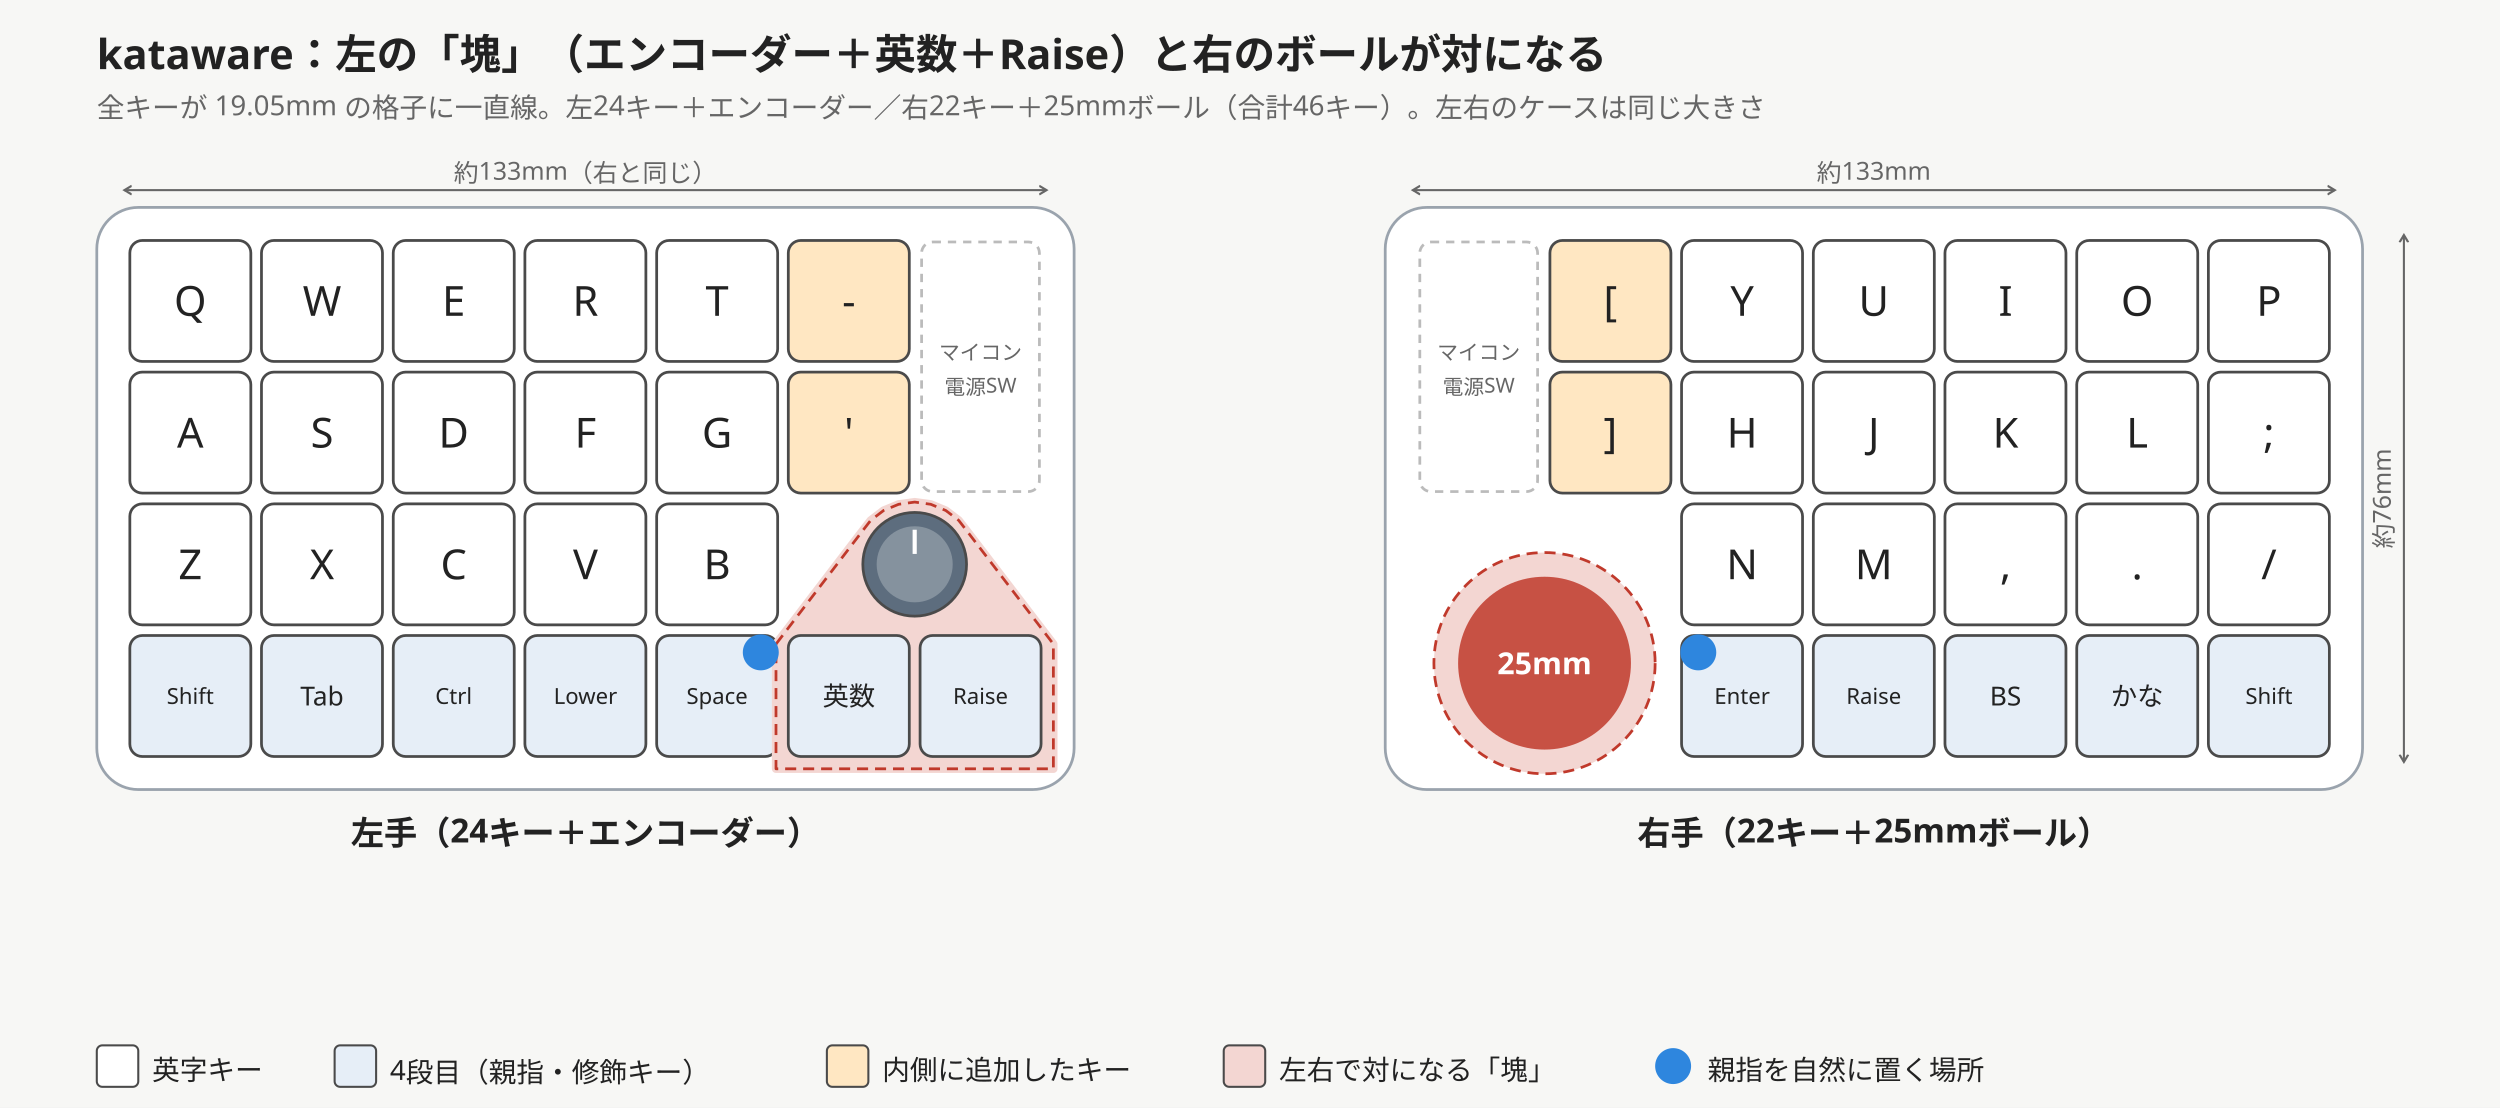
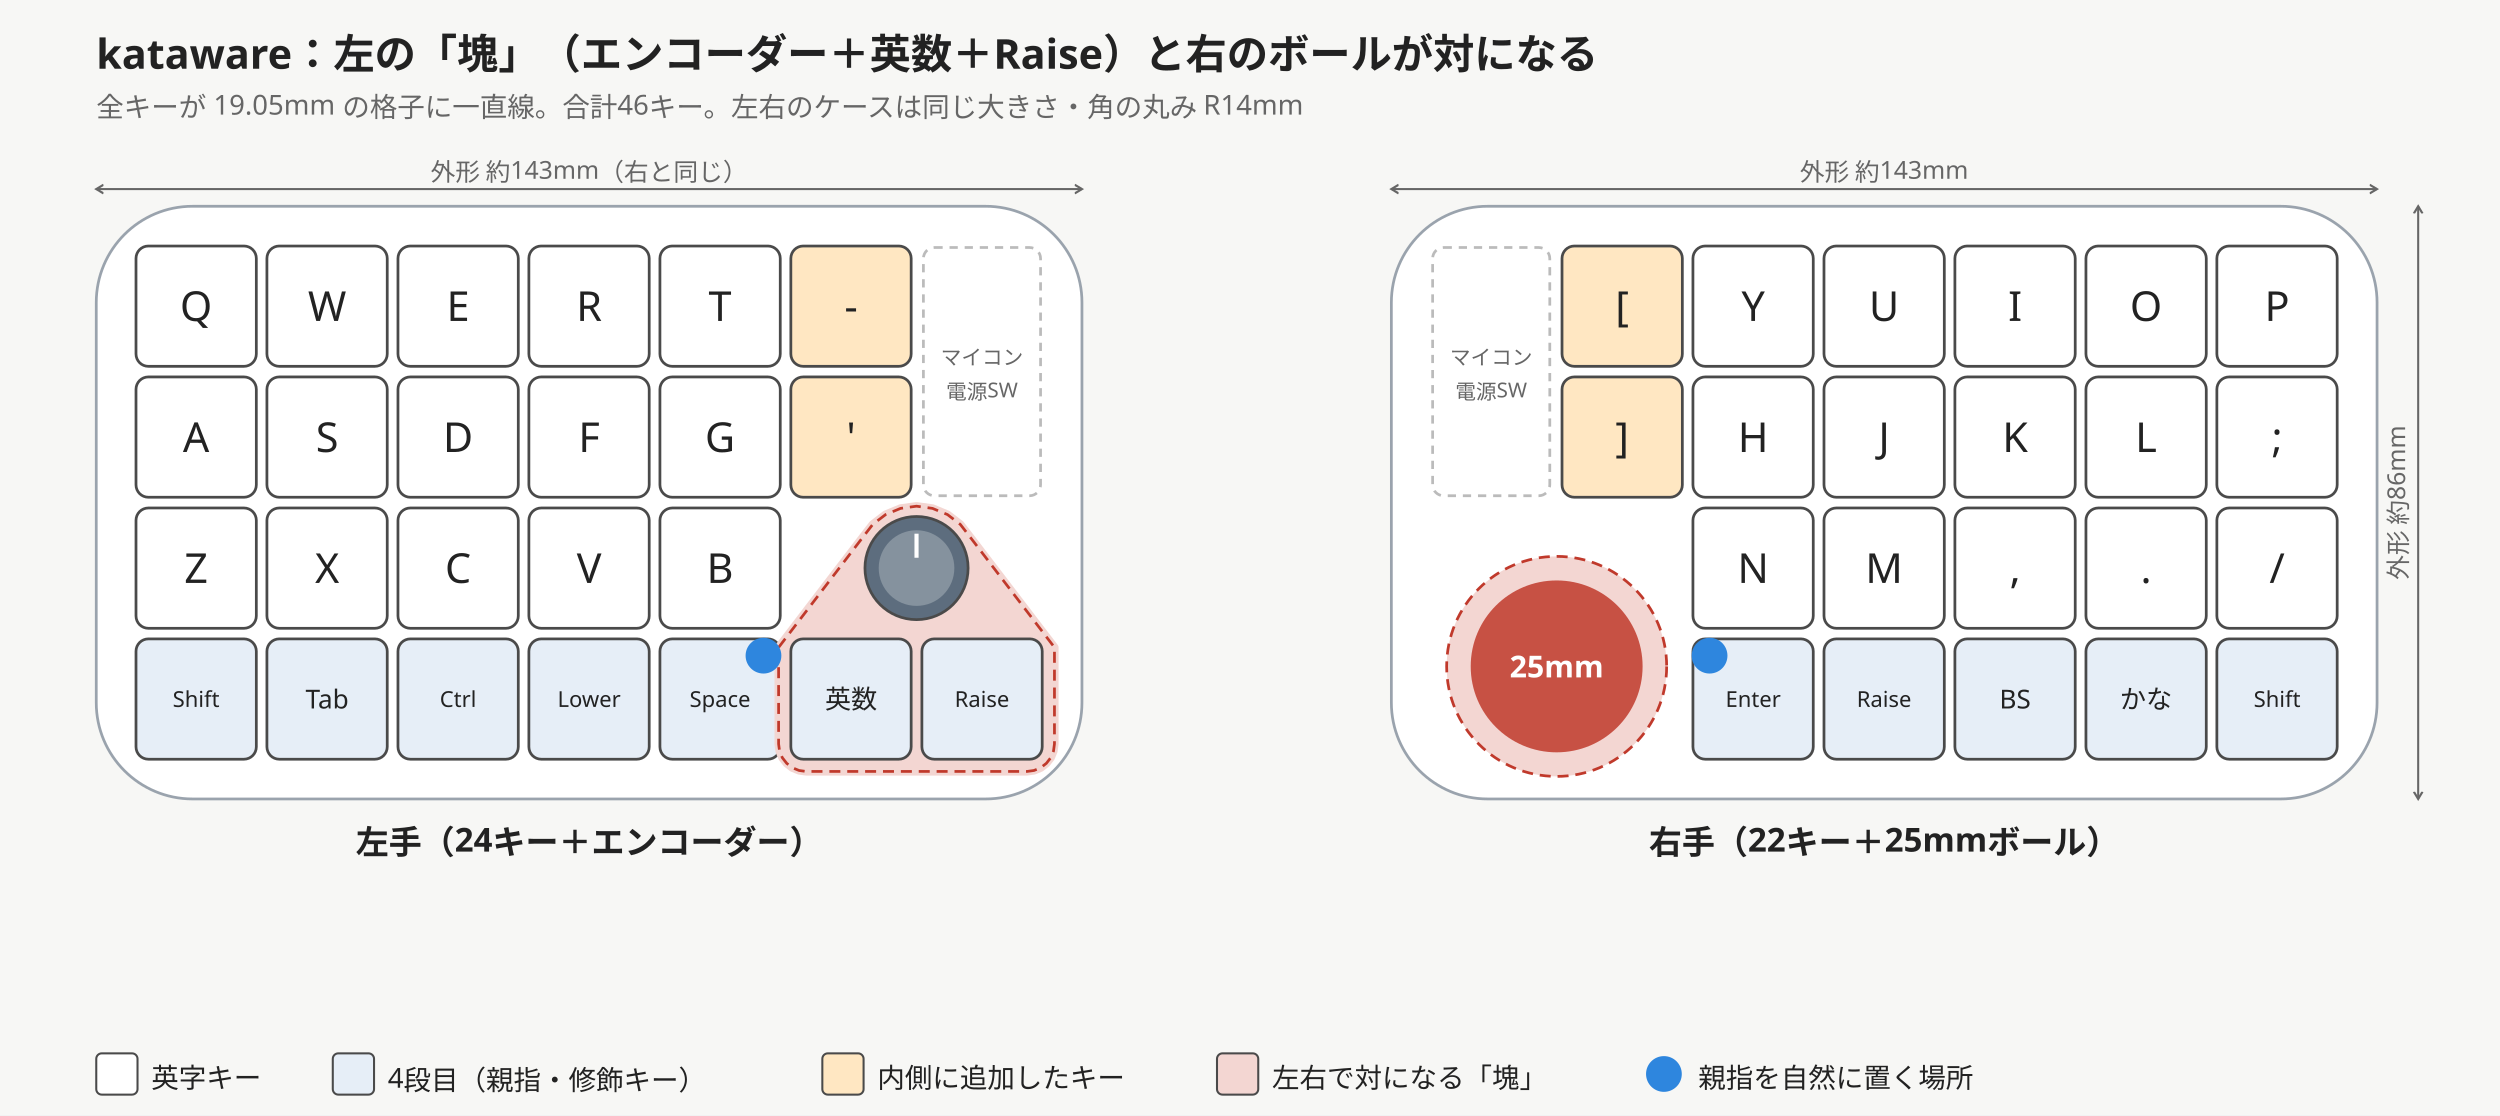
- <svg xmlns="http://www.w3.org/2000/svg" width="1808" height="801" viewBox="0 0 1808 801" font-family="IPAPGothic, IPAGothic, sans-serif">
+ <svg xmlns="http://www.w3.org/2000/svg" width="1818" height="811" viewBox="0 0 1818 811" font-family="IPAPGothic, IPAGothic, sans-serif">
  <defs>
    <marker id="a" viewBox="0 0 10 10" refX="5" refY="5" markerWidth="7" markerHeight="7" orient="auto-start-reverse">
      <path d="M0,2 L5,5 L0,8" fill="none" stroke="#666" stroke-width="1.5" />
    </marker>
  </defs>
  <rect width="100%" height="100%" fill="#f7f7f5" />
  <text x="70.0" y="50.0" font-size="30" text-anchor="start" fill="#222" font-weight="bold">kataware：左の「塊」（エンコーダー＋英数＋Raise）と右のボールが対になる</text>
-   <text x="70.0" y="85.0" font-size="20" text-anchor="start" fill="#666" font-weight="normal">全キーが 19.05mm の格子に一直線。左24キー＋エンコーダー／右22キー＋25mmボール（合計46キー）。左右のケースは同じ大きさ</text>
-   <rect x="70.0" y="150.0" width="706.8" height="421.0" rx="30.0" fill="#ffffff" stroke="#9aa3ad" stroke-width="2" />
-   <rect x="1001.8" y="150.0" width="706.8" height="421.0" rx="30.0" fill="#ffffff" stroke="#9aa3ad" stroke-width="2" />
-   <rect x="93.9" y="173.9" width="87.5" height="87.5" rx="9.0" fill="#ffffff" stroke="#4a4a4a" stroke-width="2" />
-   <text x="137.6" y="228.4" font-size="30" text-anchor="middle" fill="#222">Q</text>
-   <rect x="189.1" y="173.9" width="87.5" height="87.5" rx="9.0" fill="#ffffff" stroke="#4a4a4a" stroke-width="2" />
-   <text x="232.9" y="228.4" font-size="30" text-anchor="middle" fill="#222">W</text>
-   <rect x="284.4" y="173.9" width="87.5" height="87.5" rx="9.0" fill="#ffffff" stroke="#4a4a4a" stroke-width="2" />
-   <text x="328.1" y="228.4" font-size="30" text-anchor="middle" fill="#222">E</text>
-   <rect x="379.6" y="173.9" width="87.5" height="87.5" rx="9.0" fill="#ffffff" stroke="#4a4a4a" stroke-width="2" />
-   <text x="423.4" y="228.4" font-size="30" text-anchor="middle" fill="#222">R</text>
-   <rect x="474.9" y="173.9" width="87.5" height="87.5" rx="9.0" fill="#ffffff" stroke="#4a4a4a" stroke-width="2" />
-   <text x="518.6" y="228.4" font-size="30" text-anchor="middle" fill="#222">T</text>
-   <rect x="93.9" y="269.1" width="87.5" height="87.5" rx="9.0" fill="#ffffff" stroke="#4a4a4a" stroke-width="2" />
-   <text x="137.6" y="323.7" font-size="30" text-anchor="middle" fill="#222">A</text>
-   <rect x="189.1" y="269.1" width="87.5" height="87.5" rx="9.0" fill="#ffffff" stroke="#4a4a4a" stroke-width="2" />
-   <text x="232.9" y="323.7" font-size="30" text-anchor="middle" fill="#222">S</text>
-   <rect x="284.4" y="269.1" width="87.5" height="87.5" rx="9.0" fill="#ffffff" stroke="#4a4a4a" stroke-width="2" />
-   <text x="328.1" y="323.7" font-size="30" text-anchor="middle" fill="#222">D</text>
-   <rect x="379.6" y="269.1" width="87.5" height="87.5" rx="9.0" fill="#ffffff" stroke="#4a4a4a" stroke-width="2" />
-   <text x="423.4" y="323.7" font-size="30" text-anchor="middle" fill="#222">F</text>
-   <rect x="474.9" y="269.1" width="87.5" height="87.5" rx="9.0" fill="#ffffff" stroke="#4a4a4a" stroke-width="2" />
-   <text x="518.6" y="323.7" font-size="30" text-anchor="middle" fill="#222">G</text>
-   <rect x="93.9" y="364.4" width="87.5" height="87.5" rx="9.0" fill="#ffffff" stroke="#4a4a4a" stroke-width="2" />
-   <text x="137.6" y="418.9" font-size="30" text-anchor="middle" fill="#222">Z</text>
-   <rect x="189.1" y="364.4" width="87.5" height="87.5" rx="9.0" fill="#ffffff" stroke="#4a4a4a" stroke-width="2" />
-   <text x="232.9" y="418.9" font-size="30" text-anchor="middle" fill="#222">X</text>
-   <rect x="284.4" y="364.4" width="87.5" height="87.5" rx="9.0" fill="#ffffff" stroke="#4a4a4a" stroke-width="2" />
-   <text x="328.1" y="418.9" font-size="30" text-anchor="middle" fill="#222">C</text>
-   <rect x="379.6" y="364.4" width="87.5" height="87.5" rx="9.0" fill="#ffffff" stroke="#4a4a4a" stroke-width="2" />
-   <text x="423.4" y="418.9" font-size="30" text-anchor="middle" fill="#222">V</text>
-   <rect x="474.9" y="364.4" width="87.5" height="87.5" rx="9.0" fill="#ffffff" stroke="#4a4a4a" stroke-width="2" />
-   <text x="518.6" y="418.9" font-size="30" text-anchor="middle" fill="#222">B</text>
-   <rect x="93.9" y="459.6" width="87.5" height="87.5" rx="9.0" fill="#e6eef7" stroke="#4a4a4a" stroke-width="2" />
-   <text x="137.6" y="509.1" font-size="16" text-anchor="middle" fill="#222">Shift</text>
-   <rect x="189.1" y="459.6" width="87.5" height="87.5" rx="9.0" fill="#e6eef7" stroke="#4a4a4a" stroke-width="2" />
-   <text x="232.9" y="510.2" font-size="19" text-anchor="middle" fill="#222">Tab</text>
-   <rect x="284.4" y="459.6" width="87.5" height="87.5" rx="9.0" fill="#e6eef7" stroke="#4a4a4a" stroke-width="2" />
-   <text x="328.1" y="509.1" font-size="16" text-anchor="middle" fill="#222">Ctrl</text>
-   <rect x="379.6" y="459.6" width="87.5" height="87.5" rx="9.0" fill="#e6eef7" stroke="#4a4a4a" stroke-width="2" />
-   <text x="423.4" y="509.1" font-size="16" text-anchor="middle" fill="#222">Lower</text>
-   <rect x="474.9" y="459.6" width="87.5" height="87.5" rx="9.0" fill="#e6eef7" stroke="#4a4a4a" stroke-width="2" />
-   <text x="518.6" y="509.1" font-size="16" text-anchor="middle" fill="#222">Space</text>
-   <path d="M561.2,465.8 L622.5,385.6 L629.7,376.3 L639.0,369.2 L649.9,364.7 L661.5,363.1 L673.1,364.7 L684.0,369.2 L693.3,376.3 L700.5,385.6 L761.8,465.8 L761.8,556.0 L561.2,556.0 Z" fill="#f3d6d2" stroke="#f3d6d2" stroke-width="6" stroke-linejoin="round" />
-   <path d="M561.2,465.8 L622.5,385.6 L629.7,376.3 L639.0,369.2 L649.9,364.7 L661.5,363.1 L673.1,364.7 L684.0,369.2 L693.3,376.3 L700.5,385.6 L761.8,465.8 L761.8,556.0 L561.2,556.0 Z" fill="none" stroke="#c0392b" stroke-width="2" stroke-dasharray="8 5" stroke-linejoin="round" />
-   <rect x="570.1" y="459.6" width="87.5" height="87.5" rx="9.0" fill="#e6eef7" stroke="#4a4a4a" stroke-width="2" />
-   <text x="613.9" y="510.2" font-size="19" text-anchor="middle" fill="#222">英数</text>
-   <rect x="665.4" y="459.6" width="87.5" height="87.5" rx="9.0" fill="#e6eef7" stroke="#4a4a4a" stroke-width="2" />
-   <text x="709.1" y="509.1" font-size="16" text-anchor="middle" fill="#222">Raise</text>
-   <circle cx="661.5" cy="408.1" r="37.5" fill="#5d6d7e" stroke="#4a4a4a" stroke-width="2" />
-   <circle cx="661.5" cy="408.1" r="27.5" fill="#85929e" />
-   <line x1="661.5" y1="383.1" x2="661.5" y2="400.6" stroke="#fff" stroke-width="3" />
-   <circle cx="550.2" cy="471.8" r="13.0" fill="#2e86de" />
-   <rect x="570.1" y="173.9" width="87.5" height="87.5" rx="9.0" fill="#ffe7c2" stroke="#4a4a4a" stroke-width="2" />
-   <text x="613.9" y="228.4" font-size="30" text-anchor="middle" fill="#222">-</text>
-   <rect x="570.1" y="269.1" width="87.5" height="87.5" rx="9.0" fill="#ffe7c2" stroke="#4a4a4a" stroke-width="2" />
-   <text x="613.9" y="323.7" font-size="30" text-anchor="middle" fill="#222">'</text>
-   <rect x="666.5" y="175.0" width="85.2" height="180.5" rx="8" fill="none" stroke="#bbbbbb" stroke-width="2" stroke-dasharray="6 5" />
-   <text x="709.1" y="260.2" font-size="15" text-anchor="middle" fill="#666" font-weight="normal">マイコン</text>
-   <text x="709.1" y="285.2" font-size="15" text-anchor="middle" fill="#666" font-weight="normal">電源SW</text>
-   <rect x="1216.1" y="173.9" width="87.5" height="87.5" rx="9.0" fill="#ffffff" stroke="#4a4a4a" stroke-width="2" />
-   <text x="1259.9" y="228.4" font-size="30" text-anchor="middle" fill="#222">Y</text>
-   <rect x="1311.4" y="173.9" width="87.5" height="87.5" rx="9.0" fill="#ffffff" stroke="#4a4a4a" stroke-width="2" />
-   <text x="1355.1" y="228.4" font-size="30" text-anchor="middle" fill="#222">U</text>
-   <rect x="1406.6" y="173.9" width="87.5" height="87.5" rx="9.0" fill="#ffffff" stroke="#4a4a4a" stroke-width="2" />
-   <text x="1450.4" y="228.4" font-size="30" text-anchor="middle" fill="#222">I</text>
-   <rect x="1501.9" y="173.9" width="87.5" height="87.5" rx="9.0" fill="#ffffff" stroke="#4a4a4a" stroke-width="2" />
-   <text x="1545.6" y="228.4" font-size="30" text-anchor="middle" fill="#222">O</text>
-   <rect x="1597.1" y="173.9" width="87.5" height="87.5" rx="9.0" fill="#ffffff" stroke="#4a4a4a" stroke-width="2" />
-   <text x="1640.9" y="228.4" font-size="30" text-anchor="middle" fill="#222">P</text>
-   <rect x="1216.1" y="269.1" width="87.5" height="87.5" rx="9.0" fill="#ffffff" stroke="#4a4a4a" stroke-width="2" />
-   <text x="1259.9" y="323.7" font-size="30" text-anchor="middle" fill="#222">H</text>
-   <rect x="1311.4" y="269.1" width="87.5" height="87.5" rx="9.0" fill="#ffffff" stroke="#4a4a4a" stroke-width="2" />
-   <text x="1355.1" y="323.7" font-size="30" text-anchor="middle" fill="#222">J</text>
-   <rect x="1406.6" y="269.1" width="87.5" height="87.5" rx="9.0" fill="#ffffff" stroke="#4a4a4a" stroke-width="2" />
-   <text x="1450.4" y="323.7" font-size="30" text-anchor="middle" fill="#222">K</text>
-   <rect x="1501.9" y="269.1" width="87.5" height="87.5" rx="9.0" fill="#ffffff" stroke="#4a4a4a" stroke-width="2" />
-   <text x="1545.6" y="323.7" font-size="30" text-anchor="middle" fill="#222">L</text>
-   <rect x="1597.1" y="269.1" width="87.5" height="87.5" rx="9.0" fill="#ffffff" stroke="#4a4a4a" stroke-width="2" />
-   <text x="1640.9" y="323.7" font-size="30" text-anchor="middle" fill="#222">;</text>
-   <rect x="1216.1" y="364.4" width="87.5" height="87.5" rx="9.0" fill="#ffffff" stroke="#4a4a4a" stroke-width="2" />
-   <text x="1259.9" y="418.9" font-size="30" text-anchor="middle" fill="#222">N</text>
-   <rect x="1311.4" y="364.4" width="87.5" height="87.5" rx="9.0" fill="#ffffff" stroke="#4a4a4a" stroke-width="2" />
-   <text x="1355.1" y="418.9" font-size="30" text-anchor="middle" fill="#222">M</text>
-   <rect x="1406.6" y="364.4" width="87.5" height="87.5" rx="9.0" fill="#ffffff" stroke="#4a4a4a" stroke-width="2" />
-   <text x="1450.4" y="418.9" font-size="30" text-anchor="middle" fill="#222">,</text>
-   <rect x="1501.9" y="364.4" width="87.5" height="87.5" rx="9.0" fill="#ffffff" stroke="#4a4a4a" stroke-width="2" />
-   <text x="1545.6" y="418.9" font-size="30" text-anchor="middle" fill="#222">.</text>
-   <rect x="1597.1" y="364.4" width="87.5" height="87.5" rx="9.0" fill="#ffffff" stroke="#4a4a4a" stroke-width="2" />
-   <text x="1640.9" y="418.9" font-size="30" text-anchor="middle" fill="#222">/</text>
-   <rect x="1216.1" y="459.6" width="87.5" height="87.5" rx="9.0" fill="#e6eef7" stroke="#4a4a4a" stroke-width="2" />
-   <text x="1259.9" y="509.1" font-size="16" text-anchor="middle" fill="#222">Enter</text>
-   <rect x="1311.4" y="459.6" width="87.5" height="87.5" rx="9.0" fill="#e6eef7" stroke="#4a4a4a" stroke-width="2" />
-   <text x="1355.1" y="509.1" font-size="16" text-anchor="middle" fill="#222">Raise</text>
-   <rect x="1406.6" y="459.6" width="87.5" height="87.5" rx="9.0" fill="#e6eef7" stroke="#4a4a4a" stroke-width="2" />
-   <text x="1450.4" y="510.2" font-size="19" text-anchor="middle" fill="#222">BS</text>
-   <rect x="1501.9" y="459.6" width="87.5" height="87.5" rx="9.0" fill="#e6eef7" stroke="#4a4a4a" stroke-width="2" />
-   <text x="1545.6" y="510.2" font-size="19" text-anchor="middle" fill="#222">かな</text>
-   <rect x="1597.1" y="459.6" width="87.5" height="87.5" rx="9.0" fill="#e6eef7" stroke="#4a4a4a" stroke-width="2" />
-   <text x="1640.9" y="509.1" font-size="16" text-anchor="middle" fill="#222">Shift</text>
-   <circle cx="1228.2" cy="471.8" r="13.0" fill="#2e86de" />
-   <rect x="1120.9" y="173.9" width="87.5" height="87.5" rx="9.0" fill="#ffe7c2" stroke="#4a4a4a" stroke-width="2" />
-   <text x="1164.6" y="228.4" font-size="30" text-anchor="middle" fill="#222">[</text>
-   <rect x="1120.9" y="269.1" width="87.5" height="87.5" rx="9.0" fill="#ffe7c2" stroke="#4a4a4a" stroke-width="2" />
-   <text x="1164.6" y="323.7" font-size="30" text-anchor="middle" fill="#222">]</text>
-   <rect x="1026.8" y="175.0" width="85.2" height="180.5" rx="8" fill="none" stroke="#bbbbbb" stroke-width="2" stroke-dasharray="6 5" />
-   <text x="1069.4" y="260.2" font-size="15" text-anchor="middle" fill="#666" font-weight="normal">マイコン</text>
-   <text x="1069.4" y="285.2" font-size="15" text-anchor="middle" fill="#666" font-weight="normal">電源SW</text>
-   <circle cx="1117.0" cy="479.6" r="80.0" fill="#f3d6d2" stroke="#c0392b" stroke-width="2" stroke-dasharray="8 5" />
-   <circle cx="1117.0" cy="479.6" r="62.5" fill="#c0392b" opacity="0.85" />
-   <text x="1117.0" y="487.6" font-size="22" text-anchor="middle" fill="#fff" font-weight="bold">25mm</text>
-   <text x="423.4" y="611.0" font-size="24" text-anchor="middle" fill="#222" font-weight="bold">左手（24キー＋エンコーダー）</text>
-   <text x="1355.1" y="611.0" font-size="24" text-anchor="middle" fill="#222" font-weight="bold">右手（22キー＋25mmボール）</text>
-   <line x1="90.0" y1="137.5" x2="756.8" y2="137.5" stroke="#666" stroke-width="1.5" marker-start="url(#a)" marker-end="url(#a)" />
-   <text x="423.4" y="131.5" font-size="18" text-anchor="middle" fill="#666" font-weight="normal">約133mm（右と同じ）</text>
-   <line x1="1021.8" y1="137.5" x2="1688.5" y2="137.5" stroke="#666" stroke-width="1.5" marker-start="url(#a)" marker-end="url(#a)" />
-   <text x="1355.1" y="131.5" font-size="18" text-anchor="middle" fill="#666" font-weight="normal">約133mm</text>
-   <line x1="1738.5" y1="170.0" x2="1738.5" y2="551.0" stroke="#666" stroke-width="1.5" marker-start="url(#a)" marker-end="url(#a)" />
-   <text x="1730.5" y="360.5" font-size="18" fill="#666" text-anchor="middle" transform="rotate(-90 1730.5 360.5)">約76mm</text>
-   <rect x="70.0" y="756.0" width="30.0" height="30.0" rx="4" fill="#ffffff" stroke="#4a4a4a" stroke-width="1.5" />
-   <text x="110.0" y="781.0" font-size="20" text-anchor="start" fill="#222" font-weight="normal">英字キー</text>
-   <rect x="242.0" y="756.0" width="30.0" height="30.0" rx="4" fill="#e6eef7" stroke="#4a4a4a" stroke-width="1.5" />
-   <text x="282.0" y="781.0" font-size="20" text-anchor="start" fill="#222" font-weight="normal">4段目（親指・修飾キー）</text>
-   <rect x="598.0" y="756.0" width="30.0" height="30.0" rx="4" fill="#ffe7c2" stroke="#4a4a4a" stroke-width="1.5" />
-   <text x="638.0" y="781.0" font-size="20" text-anchor="start" fill="#222" font-weight="normal">内側に追加したキー</text>
-   <rect x="885.0" y="756.0" width="30.0" height="30.0" rx="4" fill="#f3d6d2" stroke="#4a4a4a" stroke-width="1.5" />
-   <text x="925.0" y="781.0" font-size="20" text-anchor="start" fill="#222" font-weight="normal">左右で対になる「塊」</text>
-   <circle cx="1210.0" cy="771.0" r="13.0" fill="#2e86de" />
-   <text x="1235.0" y="781.0" font-size="20" text-anchor="start" fill="#222" font-weight="normal">親指を自然に置く場所</text>
+   <text x="70.0" y="85.0" font-size="20" text-anchor="start" fill="#666" font-weight="normal">全キーが 19.05mm の格子に一直線。合計46キー。左右のケースは同じ大きさ・角の丸み R14mm</text>
+   <rect x="70.0" y="150.0" width="716.8" height="431.0" rx="70.0" fill="#ffffff" stroke="#9aa3ad" stroke-width="2" />
+   <rect x="1011.8" y="150.0" width="716.8" height="431.0" rx="70.0" fill="#ffffff" stroke="#9aa3ad" stroke-width="2" />
+   <rect x="98.9" y="178.9" width="87.5" height="87.5" rx="9.0" fill="#ffffff" stroke="#4a4a4a" stroke-width="2" />
+   <text x="142.6" y="233.4" font-size="30" text-anchor="middle" fill="#222">Q</text>
+   <rect x="194.1" y="178.9" width="87.5" height="87.5" rx="9.0" fill="#ffffff" stroke="#4a4a4a" stroke-width="2" />
+   <text x="237.9" y="233.4" font-size="30" text-anchor="middle" fill="#222">W</text>
+   <rect x="289.4" y="178.9" width="87.5" height="87.5" rx="9.0" fill="#ffffff" stroke="#4a4a4a" stroke-width="2" />
+   <text x="333.1" y="233.4" font-size="30" text-anchor="middle" fill="#222">E</text>
+   <rect x="384.6" y="178.9" width="87.5" height="87.5" rx="9.0" fill="#ffffff" stroke="#4a4a4a" stroke-width="2" />
+   <text x="428.4" y="233.4" font-size="30" text-anchor="middle" fill="#222">R</text>
+   <rect x="479.9" y="178.9" width="87.5" height="87.5" rx="9.0" fill="#ffffff" stroke="#4a4a4a" stroke-width="2" />
+   <text x="523.6" y="233.4" font-size="30" text-anchor="middle" fill="#222">T</text>
+   <rect x="98.9" y="274.1" width="87.5" height="87.5" rx="9.0" fill="#ffffff" stroke="#4a4a4a" stroke-width="2" />
+   <text x="142.6" y="328.7" font-size="30" text-anchor="middle" fill="#222">A</text>
+   <rect x="194.1" y="274.1" width="87.5" height="87.5" rx="9.0" fill="#ffffff" stroke="#4a4a4a" stroke-width="2" />
+   <text x="237.9" y="328.7" font-size="30" text-anchor="middle" fill="#222">S</text>
+   <rect x="289.4" y="274.1" width="87.5" height="87.5" rx="9.0" fill="#ffffff" stroke="#4a4a4a" stroke-width="2" />
+   <text x="333.1" y="328.7" font-size="30" text-anchor="middle" fill="#222">D</text>
+   <rect x="384.6" y="274.1" width="87.5" height="87.5" rx="9.0" fill="#ffffff" stroke="#4a4a4a" stroke-width="2" />
+   <text x="428.4" y="328.7" font-size="30" text-anchor="middle" fill="#222">F</text>
+   <rect x="479.9" y="274.1" width="87.5" height="87.5" rx="9.0" fill="#ffffff" stroke="#4a4a4a" stroke-width="2" />
+   <text x="523.6" y="328.7" font-size="30" text-anchor="middle" fill="#222">G</text>
+   <rect x="98.9" y="369.4" width="87.5" height="87.5" rx="9.0" fill="#ffffff" stroke="#4a4a4a" stroke-width="2" />
+   <text x="142.6" y="423.9" font-size="30" text-anchor="middle" fill="#222">Z</text>
+   <rect x="194.1" y="369.4" width="87.5" height="87.5" rx="9.0" fill="#ffffff" stroke="#4a4a4a" stroke-width="2" />
+   <text x="237.9" y="423.9" font-size="30" text-anchor="middle" fill="#222">X</text>
+   <rect x="289.4" y="369.4" width="87.5" height="87.5" rx="9.0" fill="#ffffff" stroke="#4a4a4a" stroke-width="2" />
+   <text x="333.1" y="423.9" font-size="30" text-anchor="middle" fill="#222">C</text>
+   <rect x="384.6" y="369.4" width="87.5" height="87.5" rx="9.0" fill="#ffffff" stroke="#4a4a4a" stroke-width="2" />
+   <text x="428.4" y="423.9" font-size="30" text-anchor="middle" fill="#222">V</text>
+   <rect x="479.9" y="369.4" width="87.5" height="87.5" rx="9.0" fill="#ffffff" stroke="#4a4a4a" stroke-width="2" />
+   <text x="523.6" y="423.9" font-size="30" text-anchor="middle" fill="#222">B</text>
+   <rect x="98.9" y="464.6" width="87.5" height="87.5" rx="9.0" fill="#e6eef7" stroke="#4a4a4a" stroke-width="2" />
+   <text x="142.6" y="514.1" font-size="16" text-anchor="middle" fill="#222">Shift</text>
+   <rect x="194.1" y="464.6" width="87.5" height="87.5" rx="9.0" fill="#e6eef7" stroke="#4a4a4a" stroke-width="2" />
+   <text x="237.9" y="515.2" font-size="19" text-anchor="middle" fill="#222">Tab</text>
+   <rect x="289.4" y="464.6" width="87.5" height="87.5" rx="9.0" fill="#e6eef7" stroke="#4a4a4a" stroke-width="2" />
+   <text x="333.1" y="514.1" font-size="16" text-anchor="middle" fill="#222">Ctrl</text>
+   <rect x="384.6" y="464.6" width="87.5" height="87.5" rx="9.0" fill="#e6eef7" stroke="#4a4a4a" stroke-width="2" />
+   <text x="428.4" y="514.1" font-size="16" text-anchor="middle" fill="#222">Lower</text>
+   <rect x="479.9" y="464.6" width="87.5" height="87.5" rx="9.0" fill="#e6eef7" stroke="#4a4a4a" stroke-width="2" />
+   <text x="523.6" y="514.1" font-size="16" text-anchor="middle" fill="#222">Space</text>
+   <path d="M566.2,470.8 L627.5,390.6 L634.7,381.3 L644.0,374.2 L654.9,369.7 L666.5,368.1 L678.1,369.7 L689.0,374.2 L698.3,381.3 L705.5,390.6 L766.8,470.8 L766.8,541.0 L766.1,546.2 L764.1,551.0 L760.9,555.1 L756.8,558.3 L751.9,560.3 L746.8,561.0 L586.2,561.0 L581.1,560.3 L576.2,558.3 L572.1,555.1 L568.9,551.0 L566.9,546.2 L566.2,541.0 Z" fill="#f3d6d2" stroke="#f3d6d2" stroke-width="6" stroke-linejoin="round" />
+   <path d="M566.2,470.8 L627.5,390.6 L634.7,381.3 L644.0,374.2 L654.9,369.7 L666.5,368.1 L678.1,369.7 L689.0,374.2 L698.3,381.3 L705.5,390.6 L766.8,470.8 L766.8,541.0 L766.1,546.2 L764.1,551.0 L760.9,555.1 L756.8,558.3 L751.9,560.3 L746.8,561.0 L586.2,561.0 L581.1,560.3 L576.2,558.3 L572.1,555.1 L568.9,551.0 L566.9,546.2 L566.2,541.0 Z" fill="none" stroke="#c0392b" stroke-width="2" stroke-dasharray="8 5" stroke-linejoin="round" />
+   <rect x="575.1" y="464.6" width="87.5" height="87.5" rx="9.0" fill="#e6eef7" stroke="#4a4a4a" stroke-width="2" />
+   <text x="618.9" y="515.2" font-size="19" text-anchor="middle" fill="#222">英数</text>
+   <rect x="670.4" y="464.6" width="87.5" height="87.5" rx="9.0" fill="#e6eef7" stroke="#4a4a4a" stroke-width="2" />
+   <text x="714.1" y="514.1" font-size="16" text-anchor="middle" fill="#222">Raise</text>
+   <circle cx="666.5" cy="413.1" r="37.5" fill="#5d6d7e" stroke="#4a4a4a" stroke-width="2" />
+   <circle cx="666.5" cy="413.1" r="27.5" fill="#85929e" />
+   <line x1="666.5" y1="388.1" x2="666.5" y2="405.6" stroke="#fff" stroke-width="3" />
+   <circle cx="555.2" cy="476.8" r="13.0" fill="#2e86de" />
+   <rect x="575.1" y="178.9" width="87.5" height="87.5" rx="9.0" fill="#ffe7c2" stroke="#4a4a4a" stroke-width="2" />
+   <text x="618.9" y="233.4" font-size="30" text-anchor="middle" fill="#222">-</text>
+   <rect x="575.1" y="274.1" width="87.5" height="87.5" rx="9.0" fill="#ffe7c2" stroke="#4a4a4a" stroke-width="2" />
+   <text x="618.9" y="328.7" font-size="30" text-anchor="middle" fill="#222">'</text>
+   <rect x="671.5" y="180.0" width="85.2" height="180.5" rx="8" fill="none" stroke="#bbbbbb" stroke-width="2" stroke-dasharray="6 5" />
+   <text x="714.1" y="265.2" font-size="15" text-anchor="middle" fill="#666" font-weight="normal">マイコン</text>
+   <text x="714.1" y="290.2" font-size="15" text-anchor="middle" fill="#666" font-weight="normal">電源SW</text>
+   <rect x="1231.1" y="178.9" width="87.5" height="87.5" rx="9.0" fill="#ffffff" stroke="#4a4a4a" stroke-width="2" />
+   <text x="1274.9" y="233.4" font-size="30" text-anchor="middle" fill="#222">Y</text>
+   <rect x="1326.4" y="178.9" width="87.5" height="87.5" rx="9.0" fill="#ffffff" stroke="#4a4a4a" stroke-width="2" />
+   <text x="1370.1" y="233.4" font-size="30" text-anchor="middle" fill="#222">U</text>
+   <rect x="1421.6" y="178.9" width="87.5" height="87.5" rx="9.0" fill="#ffffff" stroke="#4a4a4a" stroke-width="2" />
+   <text x="1465.4" y="233.4" font-size="30" text-anchor="middle" fill="#222">I</text>
+   <rect x="1516.9" y="178.9" width="87.5" height="87.5" rx="9.0" fill="#ffffff" stroke="#4a4a4a" stroke-width="2" />
+   <text x="1560.6" y="233.4" font-size="30" text-anchor="middle" fill="#222">O</text>
+   <rect x="1612.1" y="178.9" width="87.5" height="87.5" rx="9.0" fill="#ffffff" stroke="#4a4a4a" stroke-width="2" />
+   <text x="1655.9" y="233.4" font-size="30" text-anchor="middle" fill="#222">P</text>
+   <rect x="1231.1" y="274.1" width="87.5" height="87.5" rx="9.0" fill="#ffffff" stroke="#4a4a4a" stroke-width="2" />
+   <text x="1274.9" y="328.7" font-size="30" text-anchor="middle" fill="#222">H</text>
+   <rect x="1326.4" y="274.1" width="87.5" height="87.5" rx="9.0" fill="#ffffff" stroke="#4a4a4a" stroke-width="2" />
+   <text x="1370.1" y="328.7" font-size="30" text-anchor="middle" fill="#222">J</text>
+   <rect x="1421.6" y="274.1" width="87.5" height="87.5" rx="9.0" fill="#ffffff" stroke="#4a4a4a" stroke-width="2" />
+   <text x="1465.4" y="328.7" font-size="30" text-anchor="middle" fill="#222">K</text>
+   <rect x="1516.9" y="274.1" width="87.5" height="87.5" rx="9.0" fill="#ffffff" stroke="#4a4a4a" stroke-width="2" />
+   <text x="1560.6" y="328.7" font-size="30" text-anchor="middle" fill="#222">L</text>
+   <rect x="1612.1" y="274.1" width="87.5" height="87.5" rx="9.0" fill="#ffffff" stroke="#4a4a4a" stroke-width="2" />
+   <text x="1655.9" y="328.7" font-size="30" text-anchor="middle" fill="#222">;</text>
+   <rect x="1231.1" y="369.4" width="87.5" height="87.5" rx="9.0" fill="#ffffff" stroke="#4a4a4a" stroke-width="2" />
+   <text x="1274.9" y="423.9" font-size="30" text-anchor="middle" fill="#222">N</text>
+   <rect x="1326.4" y="369.4" width="87.5" height="87.5" rx="9.0" fill="#ffffff" stroke="#4a4a4a" stroke-width="2" />
+   <text x="1370.1" y="423.9" font-size="30" text-anchor="middle" fill="#222">M</text>
+   <rect x="1421.6" y="369.4" width="87.5" height="87.5" rx="9.0" fill="#ffffff" stroke="#4a4a4a" stroke-width="2" />
+   <text x="1465.4" y="423.9" font-size="30" text-anchor="middle" fill="#222">,</text>
+   <rect x="1516.9" y="369.4" width="87.5" height="87.5" rx="9.0" fill="#ffffff" stroke="#4a4a4a" stroke-width="2" />
+   <text x="1560.6" y="423.9" font-size="30" text-anchor="middle" fill="#222">.</text>
+   <rect x="1612.1" y="369.4" width="87.5" height="87.5" rx="9.0" fill="#ffffff" stroke="#4a4a4a" stroke-width="2" />
+   <text x="1655.9" y="423.9" font-size="30" text-anchor="middle" fill="#222">/</text>
+   <rect x="1231.1" y="464.6" width="87.5" height="87.5" rx="9.0" fill="#e6eef7" stroke="#4a4a4a" stroke-width="2" />
+   <text x="1274.9" y="514.1" font-size="16" text-anchor="middle" fill="#222">Enter</text>
+   <rect x="1326.4" y="464.6" width="87.5" height="87.5" rx="9.0" fill="#e6eef7" stroke="#4a4a4a" stroke-width="2" />
+   <text x="1370.1" y="514.1" font-size="16" text-anchor="middle" fill="#222">Raise</text>
+   <rect x="1421.6" y="464.6" width="87.5" height="87.5" rx="9.0" fill="#e6eef7" stroke="#4a4a4a" stroke-width="2" />
+   <text x="1465.4" y="515.2" font-size="19" text-anchor="middle" fill="#222">BS</text>
+   <rect x="1516.9" y="464.6" width="87.5" height="87.5" rx="9.0" fill="#e6eef7" stroke="#4a4a4a" stroke-width="2" />
+   <text x="1560.6" y="515.2" font-size="19" text-anchor="middle" fill="#222">かな</text>
+   <rect x="1612.1" y="464.6" width="87.5" height="87.5" rx="9.0" fill="#e6eef7" stroke="#4a4a4a" stroke-width="2" />
+   <text x="1655.9" y="514.1" font-size="16" text-anchor="middle" fill="#222">Shift</text>
+   <circle cx="1243.2" cy="476.8" r="13.0" fill="#2e86de" />
+   <rect x="1135.9" y="178.9" width="87.5" height="87.5" rx="9.0" fill="#ffe7c2" stroke="#4a4a4a" stroke-width="2" />
+   <text x="1179.6" y="233.4" font-size="30" text-anchor="middle" fill="#222">[</text>
+   <rect x="1135.9" y="274.1" width="87.5" height="87.5" rx="9.0" fill="#ffe7c2" stroke="#4a4a4a" stroke-width="2" />
+   <text x="1179.6" y="328.7" font-size="30" text-anchor="middle" fill="#222">]</text>
+   <rect x="1041.8" y="180.0" width="85.2" height="180.5" rx="8" fill="none" stroke="#bbbbbb" stroke-width="2" stroke-dasharray="6 5" />
+   <text x="1084.4" y="265.2" font-size="15" text-anchor="middle" fill="#666" font-weight="normal">マイコン</text>
+   <text x="1084.4" y="290.2" font-size="15" text-anchor="middle" fill="#666" font-weight="normal">電源SW</text>
+   <circle cx="1132.0" cy="484.6" r="80.0" fill="#f3d6d2" stroke="#c0392b" stroke-width="2" stroke-dasharray="8 5" />
+   <circle cx="1132.0" cy="484.6" r="62.5" fill="#c0392b" opacity="0.85" />
+   <text x="1132.0" y="492.6" font-size="22" text-anchor="middle" fill="#fff" font-weight="bold">25mm</text>
+   <text x="428.4" y="621.0" font-size="24" text-anchor="middle" fill="#222" font-weight="bold">左手（24キー＋エンコーダー）</text>
+   <text x="1370.1" y="621.0" font-size="24" text-anchor="middle" fill="#222" font-weight="bold">右手（22キー＋25mmボール）</text>
+   <line x1="70.0" y1="137.5" x2="786.8" y2="137.5" stroke="#666" stroke-width="1.5" marker-start="url(#a)" marker-end="url(#a)" />
+   <text x="428.4" y="131.5" font-size="18" text-anchor="middle" fill="#666" font-weight="normal">外形 約143mm（右と同じ）</text>
+   <line x1="1011.8" y1="137.5" x2="1728.5" y2="137.5" stroke="#666" stroke-width="1.5" marker-start="url(#a)" marker-end="url(#a)" />
+   <text x="1370.1" y="131.5" font-size="18" text-anchor="middle" fill="#666" font-weight="normal">外形 約143mm</text>
+   <line x1="1758.5" y1="150.0" x2="1758.5" y2="581.0" stroke="#666" stroke-width="1.5" marker-start="url(#a)" marker-end="url(#a)" />
+   <text x="1750.5" y="365.5" font-size="18" fill="#666" text-anchor="middle" transform="rotate(-90 1750.5 365.5)">外形 約86mm</text>
+   <rect x="70.0" y="766.0" width="30.0" height="30.0" rx="4" fill="#ffffff" stroke="#4a4a4a" stroke-width="1.5" />
+   <text x="110.0" y="791.0" font-size="20" text-anchor="start" fill="#222" font-weight="normal">英字キー</text>
+   <rect x="242.0" y="766.0" width="30.0" height="30.0" rx="4" fill="#e6eef7" stroke="#4a4a4a" stroke-width="1.5" />
+   <text x="282.0" y="791.0" font-size="20" text-anchor="start" fill="#222" font-weight="normal">4段目（親指・修飾キー）</text>
+   <rect x="598.0" y="766.0" width="30.0" height="30.0" rx="4" fill="#ffe7c2" stroke="#4a4a4a" stroke-width="1.5" />
+   <text x="638.0" y="791.0" font-size="20" text-anchor="start" fill="#222" font-weight="normal">内側に追加したキー</text>
+   <rect x="885.0" y="766.0" width="30.0" height="30.0" rx="4" fill="#f3d6d2" stroke="#4a4a4a" stroke-width="1.5" />
+   <text x="925.0" y="791.0" font-size="20" text-anchor="start" fill="#222" font-weight="normal">左右で対になる「塊」</text>
+   <circle cx="1210.0" cy="781.0" r="13.0" fill="#2e86de" />
+   <text x="1235.0" y="791.0" font-size="20" text-anchor="start" fill="#222" font-weight="normal">親指を自然に置く場所</text>
</svg>
